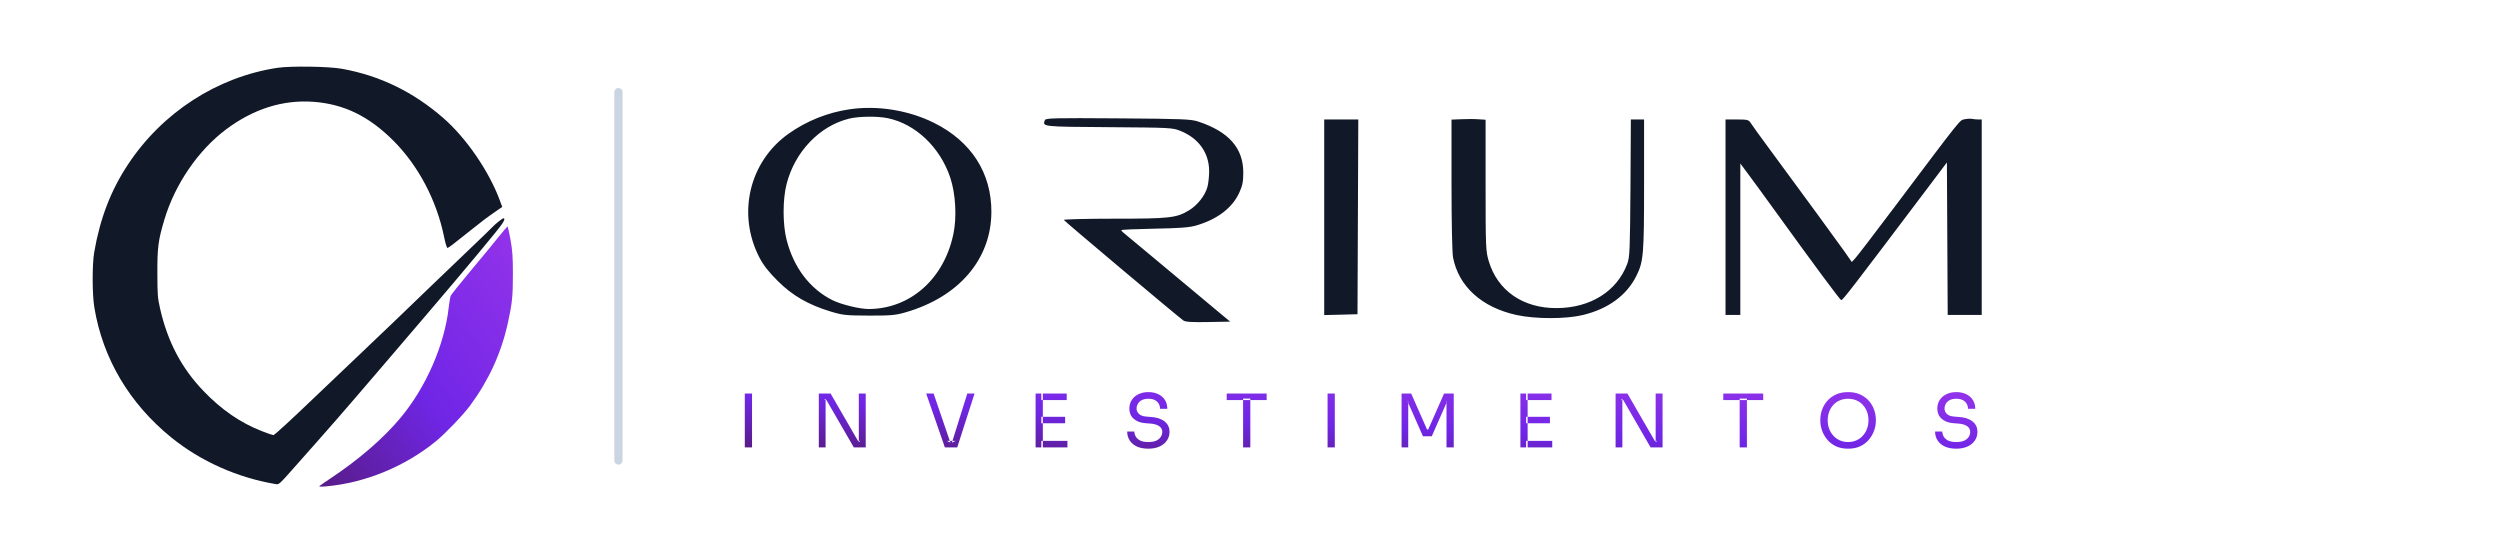
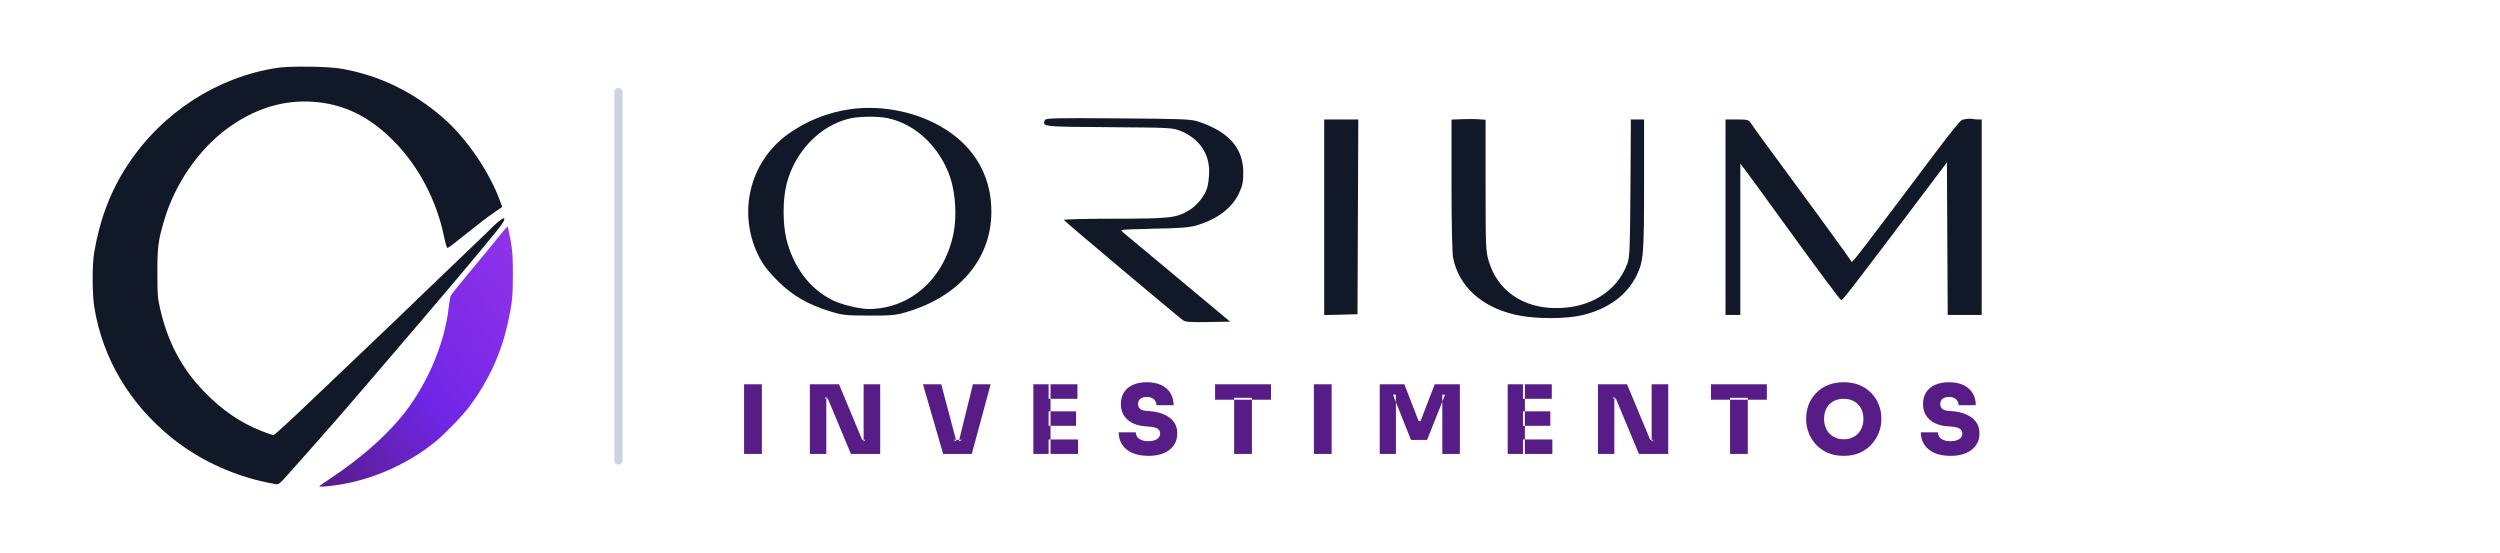
<svg xmlns="http://www.w3.org/2000/svg" viewBox="0 0 380 84" width="380" height="84" fill="none">
  <defs>
    <linearGradient id="oriumPurpleGradient" x1="0%" y1="100%" x2="100%" y2="0%">
      <stop offset="0%" stop-color="#581c87" />
      <stop offset="45%" stop-color="#7026e6" />
      <stop offset="100%" stop-color="#9333ea" />
    </linearGradient>
  </defs>
  <g id="orium-symbol">
    <path d="M 42.16 10.31 C 33.01 11.70 24.66 17.10 19.44 25.02 C 16.83 28.97 15.21 33.20 14.32 38.34 C 14.00 40.20 14.01 44.76 14.34 46.74 C 15.63 54.51 19.66 61.32 26.04 66.50 C 30.51 70.12 36.06 72.60 41.94 73.59 C 42.38 73.67 42.52 73.55 44.40 71.42 C 51.23 63.72 51.44 63.47 57.87 55.97 C 67.37 44.88 72.13 39.26 75.39 35.24 C 76.54 33.83 76.90 33.18 76.52 33.18 C 76.36 33.18 75.17 34.14 74.81 34.55 C 74.68 34.70 73.09 36.24 71.27 37.97 C 69.45 39.70 66.78 42.25 65.34 43.65 C 61.94 46.94 58.55 50.19 54.40 54.13 C 50.52 57.81 49.52 58.76 48.01 60.21 C 44.10 63.96 41.72 66.14 41.55 66.14 C 41.45 66.14 40.66 65.87 39.79 65.53 C 36.53 64.25 33.68 62.30 30.93 59.43 C 27.60 55.97 25.47 51.93 24.33 46.89 C 23.96 45.26 23.93 44.82 23.92 41.50 C 23.91 37.60 24.05 36.50 25.00 33.34 C 26.60 28.01 30.10 22.88 34.32 19.70 C 38.52 16.54 43.04 15.12 47.72 15.48 C 52.33 15.84 56.10 17.69 59.80 21.39 C 63.59 25.19 66.35 30.42 67.49 35.95 C 67.70 36.98 67.92 37.71 68.02 37.69 C 68.21 37.64 68.84 37.17 71.42 35.10 C 73.33 33.57 74.01 33.06 75.53 32.01 L 76.34 31.45 76.02 30.59 C 74.41 26.13 70.88 20.97 67.34 17.90 C 62.77 13.94 57.76 11.51 52.01 10.46 C 50.00 10.09 44.19 10.01 42.16 10.31" fill="#111827" fill-rule="evenodd" />
    <path d="M 75.81 35.98 C 75.14 36.83 73.24 39.14 71.60 41.09 C 69.96 43.05 68.57 44.80 68.50 44.97 C 68.43 45.13 68.30 45.95 68.20 46.77 C 67.56 52.43 64.76 58.85 60.91 63.47 C 58.26 66.65 54.58 69.83 50.17 72.76 C 49.36 73.30 48.63 73.80 48.55 73.88 C 48.45 73.98 48.82 74.00 49.63 73.92 C 55.50 73.40 61.58 70.90 66.26 67.07 C 67.71 65.88 70.41 63.07 71.46 61.64 C 74.27 57.85 76.19 53.66 77.18 49.16 C 77.85 46.12 77.96 45.09 77.96 41.73 C 77.96 39.01 77.90 38.17 77.60 36.45 C 77.40 35.33 77.19 34.42 77.14 34.42 C 77.09 34.43 76.49 35.13 75.81 35.98" fill="url(#oriumPurpleGradient)" fill-rule="evenodd" />
  </g>
  <line x1="94" y1="14" x2="94" y2="70" stroke="#cbd5e1" stroke-width="1.25" stroke-linecap="round" />
  <path d="M 129.15 16.61 C 125.80 17.10 122.62 18.37 119.87 20.32 C 113.87 24.57 112.00 32.54 115.44 39.16 C 116.03 40.30 116.85 41.35 118.21 42.70 C 120.42 44.91 122.84 46.31 126.22 47.34 C 128.06 47.90 128.56 47.96 132.06 47.97 C 135.40 47.98 136.11 47.92 137.66 47.47 C 145.76 45.13 150.66 39.40 150.69 32.24 C 150.72 26.29 147.63 21.48 141.96 18.67 C 138.10 16.75 133.38 15.99 129.15 16.61 M 129.08 18.03 C 124.59 19.12 120.81 23.06 119.56 27.98 C 118.96 30.31 118.96 34.06 119.55 36.40 C 120.62 40.64 123.07 43.88 126.50 45.61 C 127.84 46.28 130.65 46.97 132.04 46.97 C 138.36 46.95 143.51 42.39 144.92 35.54 C 145.46 32.96 145.25 29.41 144.43 26.97 C 142.88 22.36 139.15 18.83 134.92 17.96 C 133.36 17.64 130.57 17.67 129.08 18.03 M 158.82 18.26 C 158.43 19.27 158.38 19.26 168.57 19.33 C 177.97 19.40 178.23 19.41 179.46 19.91 C 182.20 21.02 183.78 23.24 183.79 26.00 C 183.79 26.82 183.67 27.93 183.52 28.45 C 183.17 29.72 182.01 31.18 180.78 31.94 C 178.84 33.13 177.82 33.24 169.36 33.24 C 165.10 33.24 161.65 33.33 161.70 33.43 C 161.76 33.60 178.94 48.04 179.88 48.72 C 180.17 48.93 181.18 49.00 183.63 48.95 L 186.98 48.89 183.47 45.96 C 181.53 44.35 177.95 41.36 175.51 39.32 C 173.07 37.28 170.93 35.49 170.75 35.36 C 170.58 35.22 170.44 35.05 170.44 34.98 C 170.44 34.91 172.69 34.81 175.45 34.76 C 179.24 34.69 180.77 34.58 181.77 34.29 C 185.00 33.36 187.30 31.62 188.36 29.31 C 188.86 28.21 188.98 27.63 188.98 26.23 C 188.98 22.51 186.77 20.01 182.14 18.48 C 181.03 18.11 179.79 18.06 169.93 17.99 C 160.14 17.92 158.94 17.95 158.82 18.26 M 201.28 33.03 L 201.28 47.89 203.81 47.83 L 206.34 47.76 206.40 32.96 L 206.46 18.16 203.87 18.16 L 201.28 18.16 201.28 33.03 M 222.15 18.12 L 220.63 18.18 220.63 28.05 C 220.63 33.81 220.73 38.41 220.86 39.12 C 221.70 43.52 225.23 46.73 230.51 47.88 C 233.39 48.51 238.03 48.51 240.61 47.88 C 244.46 46.95 247.28 44.87 248.74 41.91 C 249.81 39.75 249.90 38.70 249.90 28.02 L 249.90 18.16 248.90 18.16 L 247.89 18.16 247.83 28.57 C 247.76 38.09 247.72 39.08 247.34 40.11 C 245.78 44.28 241.74 46.81 236.62 46.83 C 231.49 46.86 227.61 44.17 226.28 39.66 C 225.84 38.17 225.81 37.56 225.81 28.14 L 225.81 18.20 224.74 18.13 C 224.15 18.08 222.99 18.08 222.15 18.12 M 298.61 18.13 C 297.85 18.29 298.35 17.66 287.73 31.78 C 284.84 35.62 282.25 39.00 281.97 39.29 L 281.47 39.82 280.39 38.27 C 279.32 36.75 274.49 30.15 269.14 22.89 C 267.63 20.85 266.26 18.95 266.09 18.67 C 265.80 18.21 265.59 18.16 264.02 18.16 L 262.28 18.16 262.28 33.02 L 262.28 47.87 263.40 47.87 L 264.53 47.87 264.53 36.36 L 264.53 24.85 265.60 26.29 C 266.20 27.08 268.00 29.55 269.61 31.78 C 276.08 40.73 279.71 45.62 279.87 45.62 C 280.11 45.62 281.53 43.78 292.75 28.91 L 295.93 24.69 295.99 36.28 L 296.05 47.87 298.63 47.87 L 301.22 47.87 301.22 33.02 L 301.22 18.16 300.71 18.16 C 300.44 18.16 300.01 18.12 299.76 18.07 C 299.51 18.02 298.99 18.05 298.61 18.13" fill="#111827" fill-rule="evenodd" />
-   <path d="M114.31 68L113.21 68L113.21 59.82L114.31 59.82 M125.49 68L124.46 68L124.46 59.82L126.25 59.82L130.41 67.01L130.77 67.01L130.54 67.22L130.54 59.82L131.59 59.82L131.59 68L129.78 68L125.62 60.81L125.27 60.81L125.49 60.61 M145.50 68L143.62 68L140.78 59.82L141.91 59.82L144.46 67.28L143.92 67.01L145.26 67.01L144.69 67.28L147.03 59.82L148.13 59.82 M158.51 68L157.41 68L157.41 59.82L158.51 59.82L158.51 68M162.25 68L158.28 68L158.28 67.01L162.25 67.01L162.25 68M161.90 64.34L158.28 64.34L158.28 63.35L161.90 63.35L161.90 64.34M162.14 60.81L158.28 60.81L158.28 59.82L162.14 59.82 M174.54 68.20Q173.52 68.20 172.80 67.87Q172.09 67.53 171.71 66.94Q171.33 66.34 171.33 65.59L172.42 65.59Q172.42 65.96 172.62 66.33Q172.82 66.70 173.28 66.95Q173.74 67.19 174.54 67.19Q175.28 67.19 175.75 66.98Q176.22 66.76 176.44 66.40Q176.67 66.05 176.67 65.64Q176.67 65.13 176.23 64.80Q175.79 64.47 174.95 64.39L174.05 64.32Q172.96 64.23 172.31 63.64Q171.66 63.06 171.66 62.11Q171.66 61.36 172.03 60.80Q172.39 60.24 173.04 59.92Q173.69 59.60 174.55 59.60Q175.40 59.60 176.05 59.91Q176.70 60.23 177.07 60.79Q177.43 61.36 177.43 62.14L176.33 62.14Q176.33 61.75 176.15 61.40Q175.96 61.06 175.57 60.83Q175.18 60.61 174.55 60.61Q173.95 60.61 173.55 60.82Q173.15 61.03 172.96 61.38Q172.76 61.72 172.76 62.11Q172.76 62.56 173.11 62.90Q173.45 63.25 174.14 63.31L175.04 63.39Q175.88 63.45 176.49 63.74Q177.10 64.02 177.44 64.50Q177.77 64.98 177.77 65.64Q177.77 66.39 177.36 66.97Q176.96 67.55 176.23 67.88Q175.50 68.20 174.54 68.20 M190.05 68L188.95 68L188.95 60.59L190.05 60.59L190.05 68M192.53 60.81L186.46 60.81L186.46 59.82L192.53 59.82 M202.89 68L201.79 68L201.79 59.82L202.89 59.82 M214.05 68L213.04 68L213.04 59.82L214.50 59.82L216.91 65.28L217.09 65.28L219.50 59.82L220.97 59.82L220.97 68L219.87 68L219.87 61.02L219.95 61.04L217.63 66.31L216.29 66.31L213.96 61.04L214.05 61.02 M232.20 68L231.10 68L231.10 59.82L232.20 59.82L232.20 68M235.94 68L231.97 68L231.97 67.01L235.94 67.01L235.94 68M235.59 64.34L231.97 64.34L231.97 63.35L235.59 63.35L235.59 64.34M235.83 60.81L231.97 60.81L231.97 59.82L235.83 59.82 M246.60 68L245.57 68L245.57 59.82L247.37 59.82L251.52 67.01L251.88 67.01L251.66 67.22L251.66 59.82L252.71 59.82L252.71 68L250.89 68L246.74 60.81L246.38 60.81L246.60 60.61 M265.53 68L264.43 68L264.43 60.59L265.53 60.59L265.53 68M268.01 60.81L261.94 60.81L261.94 59.82L268.01 59.82 M280.91 68.20Q279.81 68.20 279.02 67.81Q278.22 67.42 277.71 66.78Q277.19 66.14 276.94 65.41Q276.69 64.68 276.69 64.01L276.69 63.77Q276.69 63.04 276.95 62.30Q277.20 61.56 277.73 60.95Q278.26 60.34 279.05 59.97Q279.83 59.60 280.91 59.60Q281.99 59.60 282.77 59.97Q283.56 60.34 284.09 60.95Q284.62 61.56 284.87 62.30Q285.13 63.04 285.13 63.77L285.13 64.01Q285.13 64.68 284.88 65.41Q284.63 66.14 284.11 66.78Q283.60 67.42 282.80 67.81Q282.01 68.20 280.91 68.20M280.91 67.19Q281.63 67.19 282.20 66.92Q282.78 66.66 283.18 66.19Q283.59 65.73 283.80 65.14Q284.01 64.55 284.01 63.90Q284.01 63.22 283.80 62.62Q283.59 62.03 283.18 61.58Q282.78 61.12 282.20 60.87Q281.63 60.61 280.91 60.61Q280.19 60.61 279.62 60.87Q279.04 61.12 278.64 61.58Q278.23 62.03 278.02 62.62Q277.81 63.22 277.81 63.90Q277.81 64.55 278.02 65.14Q278.23 65.73 278.64 66.19Q279.04 66.66 279.62 66.92Q280.19 67.19 280.91 67.19 M297.35 68.20Q296.33 68.20 295.61 67.87Q294.89 67.53 294.51 66.94Q294.13 66.34 294.13 65.59L295.23 65.59Q295.23 65.96 295.43 66.33Q295.62 66.70 296.09 66.95Q296.55 67.19 297.35 67.19Q298.09 67.19 298.56 66.98Q299.03 66.76 299.25 66.40Q299.47 66.05 299.47 65.64Q299.47 65.13 299.04 64.80Q298.60 64.47 297.76 64.39L296.85 64.32Q295.77 64.23 295.12 63.64Q294.47 63.06 294.47 62.11Q294.47 61.36 294.83 60.80Q295.20 60.24 295.85 59.92Q296.49 59.60 297.36 59.60Q298.21 59.60 298.86 59.91Q299.51 60.23 299.87 60.79Q300.24 61.36 300.24 62.14L299.14 62.14Q299.14 61.75 298.95 61.40Q298.77 61.06 298.38 60.83Q297.98 60.61 297.36 60.61Q296.75 60.61 296.35 60.82Q295.96 61.03 295.76 61.38Q295.57 61.72 295.57 62.11Q295.57 62.56 295.91 62.90Q296.26 63.25 296.94 63.31L297.85 63.39Q298.69 63.45 299.30 63.74Q299.91 64.02 300.24 64.50Q300.57 64.98 300.57 65.64Q300.57 66.39 300.17 66.97Q299.77 67.55 299.04 67.88Q298.31 68.20 297.35 68.20" fill="url(#oriumPurpleGradient)" fill-rule="evenodd" />
+   <path d="M115.80 69L113.10 69L113.10 58.41L115.80 58.41 M125.60 69L123.10 69L123.10 58.41L127.53 58.41L131.05 66.85L131.56 66.85L131.27 67.11L131.27 58.41L133.79 58.41L133.79 69L129.34 69L125.82 60.56L125.31 60.56L125.60 60.30 M147.71 69L143.36 69L140.29 58.41L143.07 58.41L145.37 67.10L144.87 66.85L146.26 66.85L145.74 67.10L147.88 58.41L150.58 58.41 M159.68 69L157.07 69L157.07 58.41L159.68 58.41L159.68 69M163.86 69L159.39 69L159.39 66.80L163.86 66.80L163.86 69M163.56 64.72L159.39 64.72L159.39 62.52L163.56 62.52L163.56 64.72M163.77 60.62L159.39 60.62L159.39 58.41L163.77 58.41 M174.56 69.29Q173.08 69.29 172.07 68.83Q171.06 68.36 170.55 67.56Q170.04 66.75 170.04 65.71L172.65 65.71Q172.65 66.09 172.86 66.40Q173.07 66.71 173.49 66.88Q173.91 67.06 174.56 67.06Q175.12 67.06 175.52 66.91Q175.92 66.77 176.13 66.51Q176.34 66.25 176.34 65.88Q176.34 65.42 175.95 65.16Q175.56 64.91 174.63 64.84L173.95 64.78Q172.31 64.64 171.34 63.75Q170.37 62.87 170.37 61.40Q170.37 60.36 170.85 59.62Q171.34 58.88 172.22 58.49Q173.11 58.10 174.31 58.10Q175.62 58.10 176.52 58.53Q177.43 58.97 177.91 59.76Q178.39 60.55 178.39 61.59L175.78 61.59Q175.78 61.24 175.60 60.95Q175.43 60.66 175.10 60.50Q174.78 60.33 174.31 60.33Q173.88 60.33 173.58 60.47Q173.28 60.60 173.13 60.85Q172.98 61.10 172.98 61.40Q172.98 61.81 173.25 62.10Q173.53 62.39 174.21 62.45L174.89 62.50Q176.08 62.61 177 63.02Q177.91 63.43 178.43 64.14Q178.95 64.85 178.95 65.88Q178.95 66.91 178.42 67.68Q177.89 68.45 176.92 68.87Q175.94 69.29 174.56 69.29 M190.29 69L187.59 69L187.59 60.47L190.29 60.47L190.29 69M193.19 60.76L184.69 60.76L184.69 58.41L193.19 58.41 M202.41 69L199.71 69L199.71 58.41L202.41 58.41 M212.18 69L209.72 69L209.72 58.41L213.46 58.41L215.63 64L215.92 64L218.08 58.41L221.90 58.41L221.90 69L219.23 69L219.23 59.97L219.65 60L216.92 66.87L214.47 66.87L211.73 60L212.18 59.97 M231.78 69L229.17 69L229.17 58.41L231.78 58.41L231.78 69M235.96 69L231.49 69L231.49 66.80L235.96 66.80L235.96 69M235.65 64.72L231.49 64.72L231.49 62.52L235.65 62.52L235.65 64.72M235.87 60.62L231.49 60.62L231.49 58.41L235.87 58.41 M245.38 69L242.89 69L242.89 58.41L247.31 58.41L250.83 66.85L251.34 66.85L251.05 67.11L251.05 58.41L253.57 58.41L253.57 69L249.12 69L245.60 60.56L245.09 60.56L245.38 60.30 M265.66 69L262.97 69L262.97 60.47L265.66 60.47L265.66 69M268.56 60.76L260.07 60.76L260.07 58.41L268.56 58.41 M280.25 69.29Q278.80 69.29 277.73 68.79Q276.65 68.29 275.94 67.47Q275.23 66.65 274.88 65.69Q274.54 64.74 274.54 63.84L274.54 63.52Q274.54 62.52 274.90 61.55Q275.26 60.59 275.99 59.81Q276.71 59.02 277.78 58.56Q278.84 58.10 280.25 58.10Q281.64 58.10 282.71 58.56Q283.77 59.02 284.50 59.81Q285.22 60.59 285.59 61.55Q285.96 62.52 285.96 63.52L285.96 63.84Q285.96 64.74 285.61 65.69Q285.25 66.65 284.54 67.47Q283.83 68.29 282.76 68.79Q281.69 69.29 280.25 69.29M280.25 66.77Q280.95 66.77 281.50 66.53Q282.05 66.30 282.44 65.88Q282.83 65.46 283.03 64.90Q283.24 64.35 283.24 63.69Q283.24 63 283.03 62.43Q282.82 61.87 282.42 61.46Q282.03 61.05 281.48 60.84Q280.93 60.62 280.25 60.62Q279.55 60.62 279 60.84Q278.45 61.05 278.06 61.46Q277.67 61.87 277.47 62.43Q277.26 63 277.26 63.69Q277.26 64.35 277.47 64.90Q277.67 65.46 278.06 65.88Q278.45 66.30 279 66.53Q279.55 66.77 280.25 66.77 M296.49 69.29Q295.01 69.29 294 68.83Q292.99 68.36 292.48 67.56Q291.96 66.75 291.96 65.71L294.57 65.71Q294.57 66.09 294.78 66.40Q294.99 66.71 295.41 66.88Q295.83 67.06 296.49 67.06Q297.05 67.06 297.45 66.91Q297.85 66.77 298.06 66.51Q298.27 66.25 298.27 65.88Q298.27 65.42 297.88 65.16Q297.49 64.91 296.56 64.84L295.88 64.78Q294.24 64.64 293.27 63.75Q292.30 62.87 292.30 61.40Q292.30 60.36 292.78 59.62Q293.27 58.88 294.15 58.49Q295.04 58.10 296.24 58.10Q297.55 58.10 298.45 58.53Q299.36 58.97 299.84 59.76Q300.32 60.55 300.32 61.59L297.71 61.59Q297.71 61.24 297.53 60.95Q297.36 60.66 297.03 60.50Q296.70 60.33 296.24 60.33Q295.81 60.33 295.51 60.47Q295.21 60.60 295.06 60.85Q294.91 61.10 294.91 61.40Q294.91 61.81 295.18 62.10Q295.46 62.39 296.14 62.45L296.82 62.50Q298.01 62.61 298.92 63.02Q299.84 63.43 300.36 64.14Q300.88 64.85 300.88 65.88Q300.88 66.91 300.35 67.68Q299.82 68.45 298.84 68.87Q297.87 69.29 296.49 69.29" fill="#581c87" fill-rule="evenodd" />
</svg>
